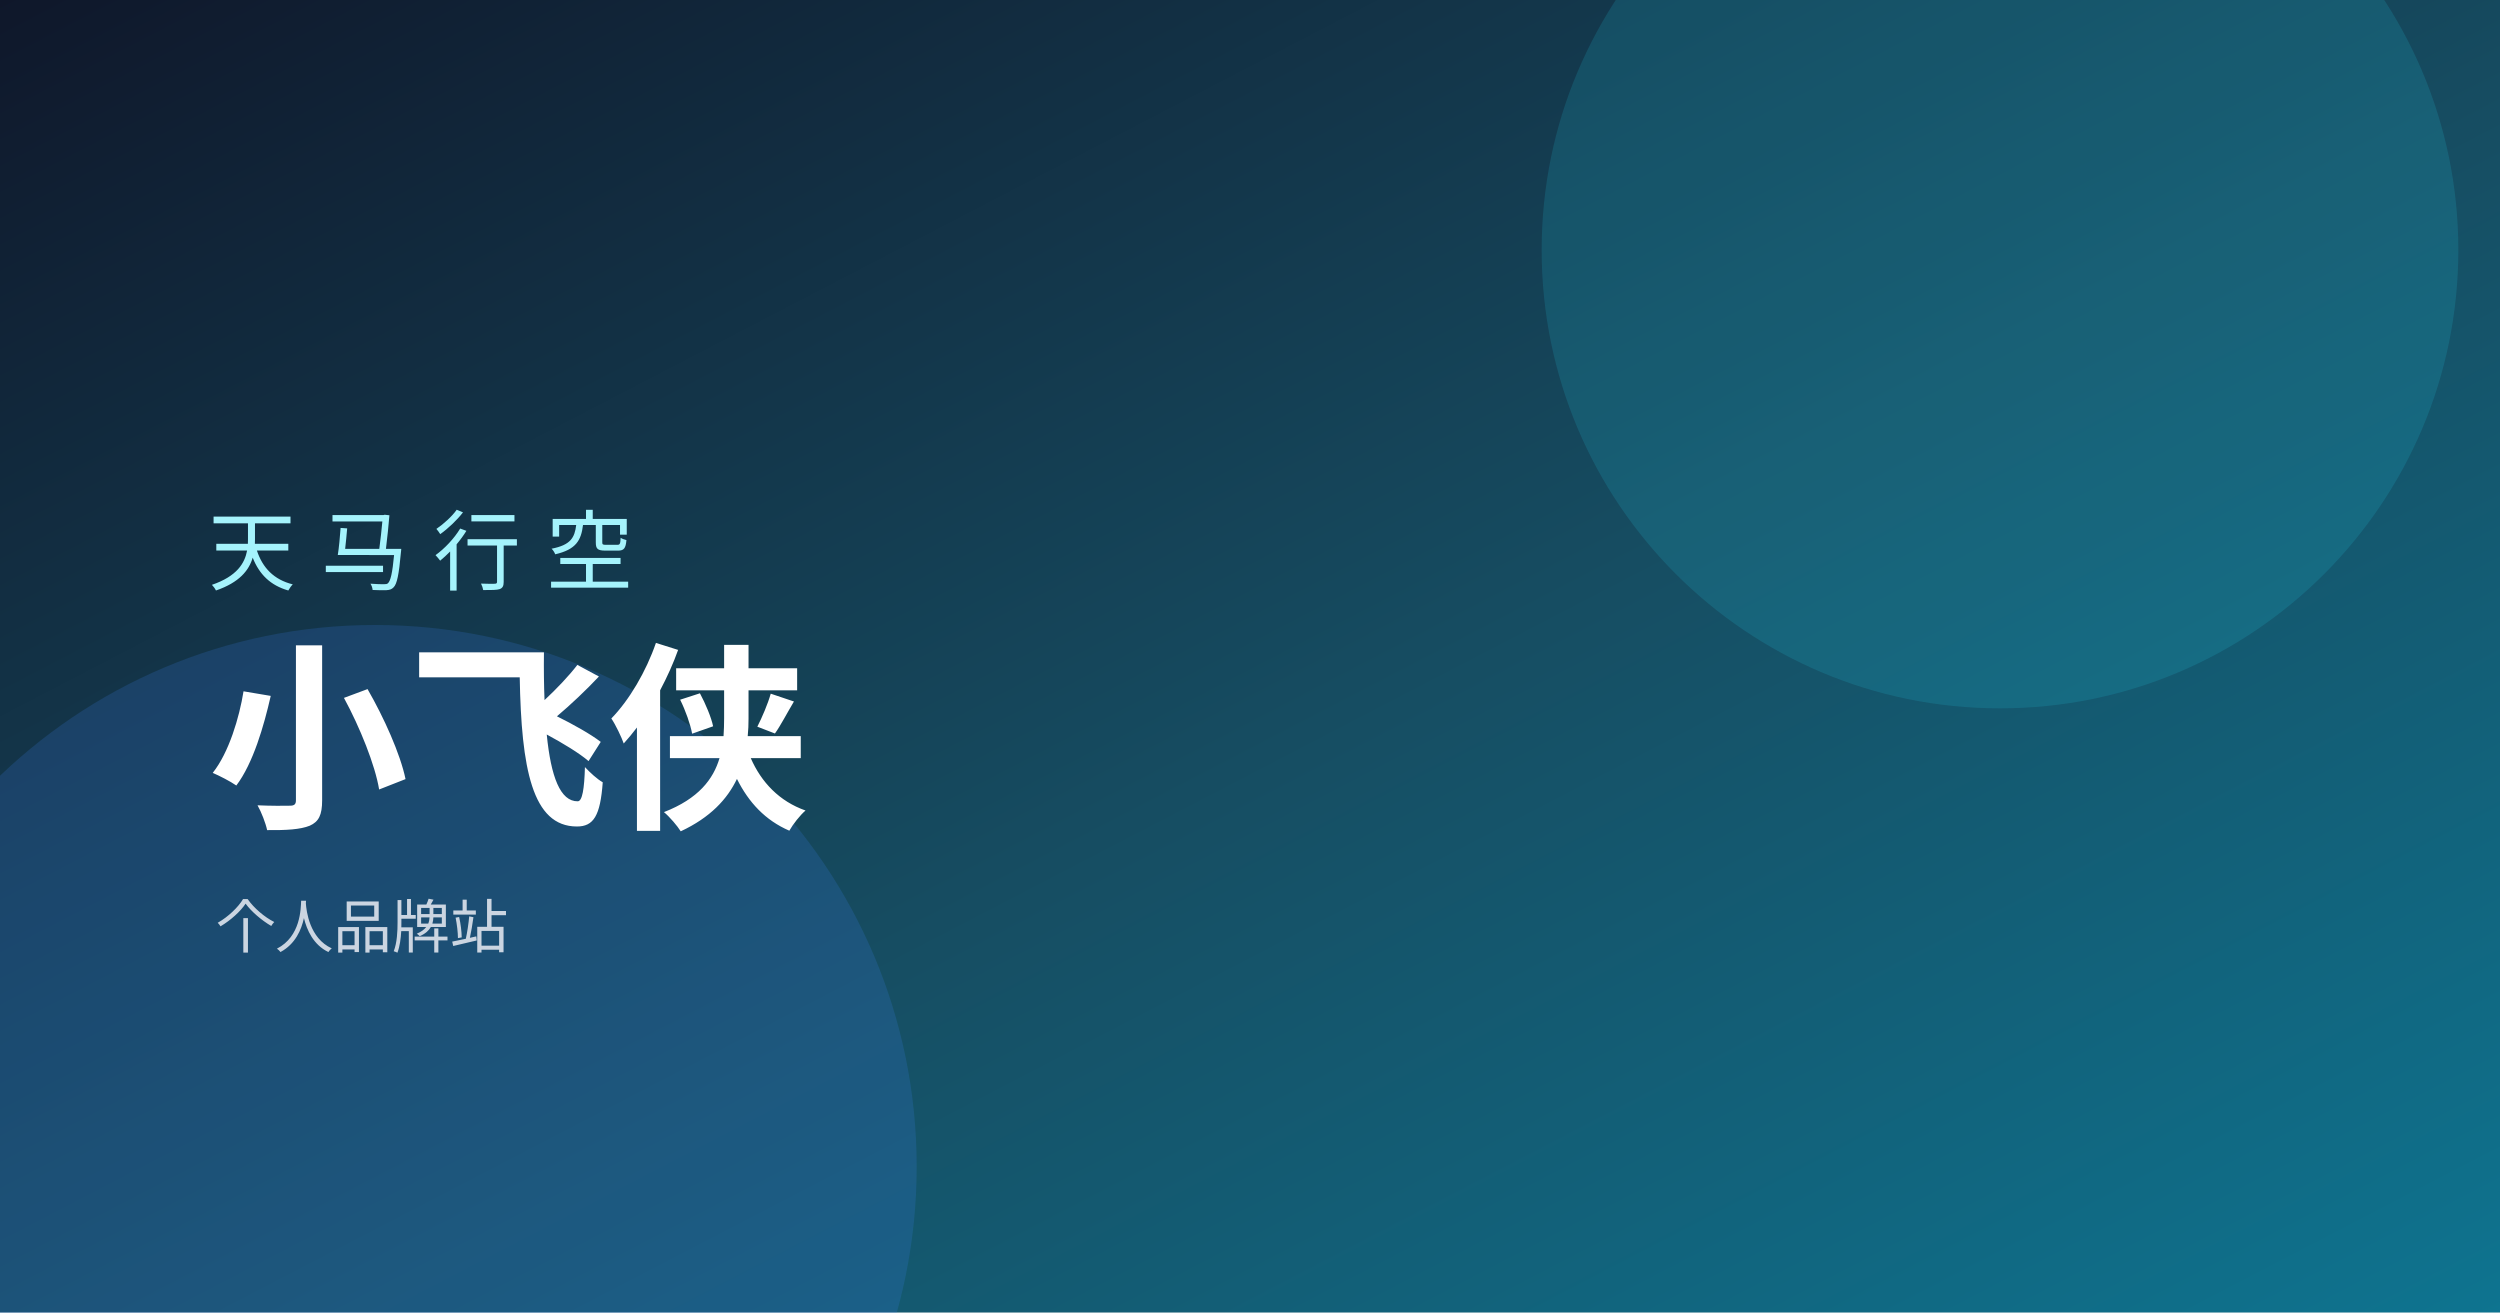
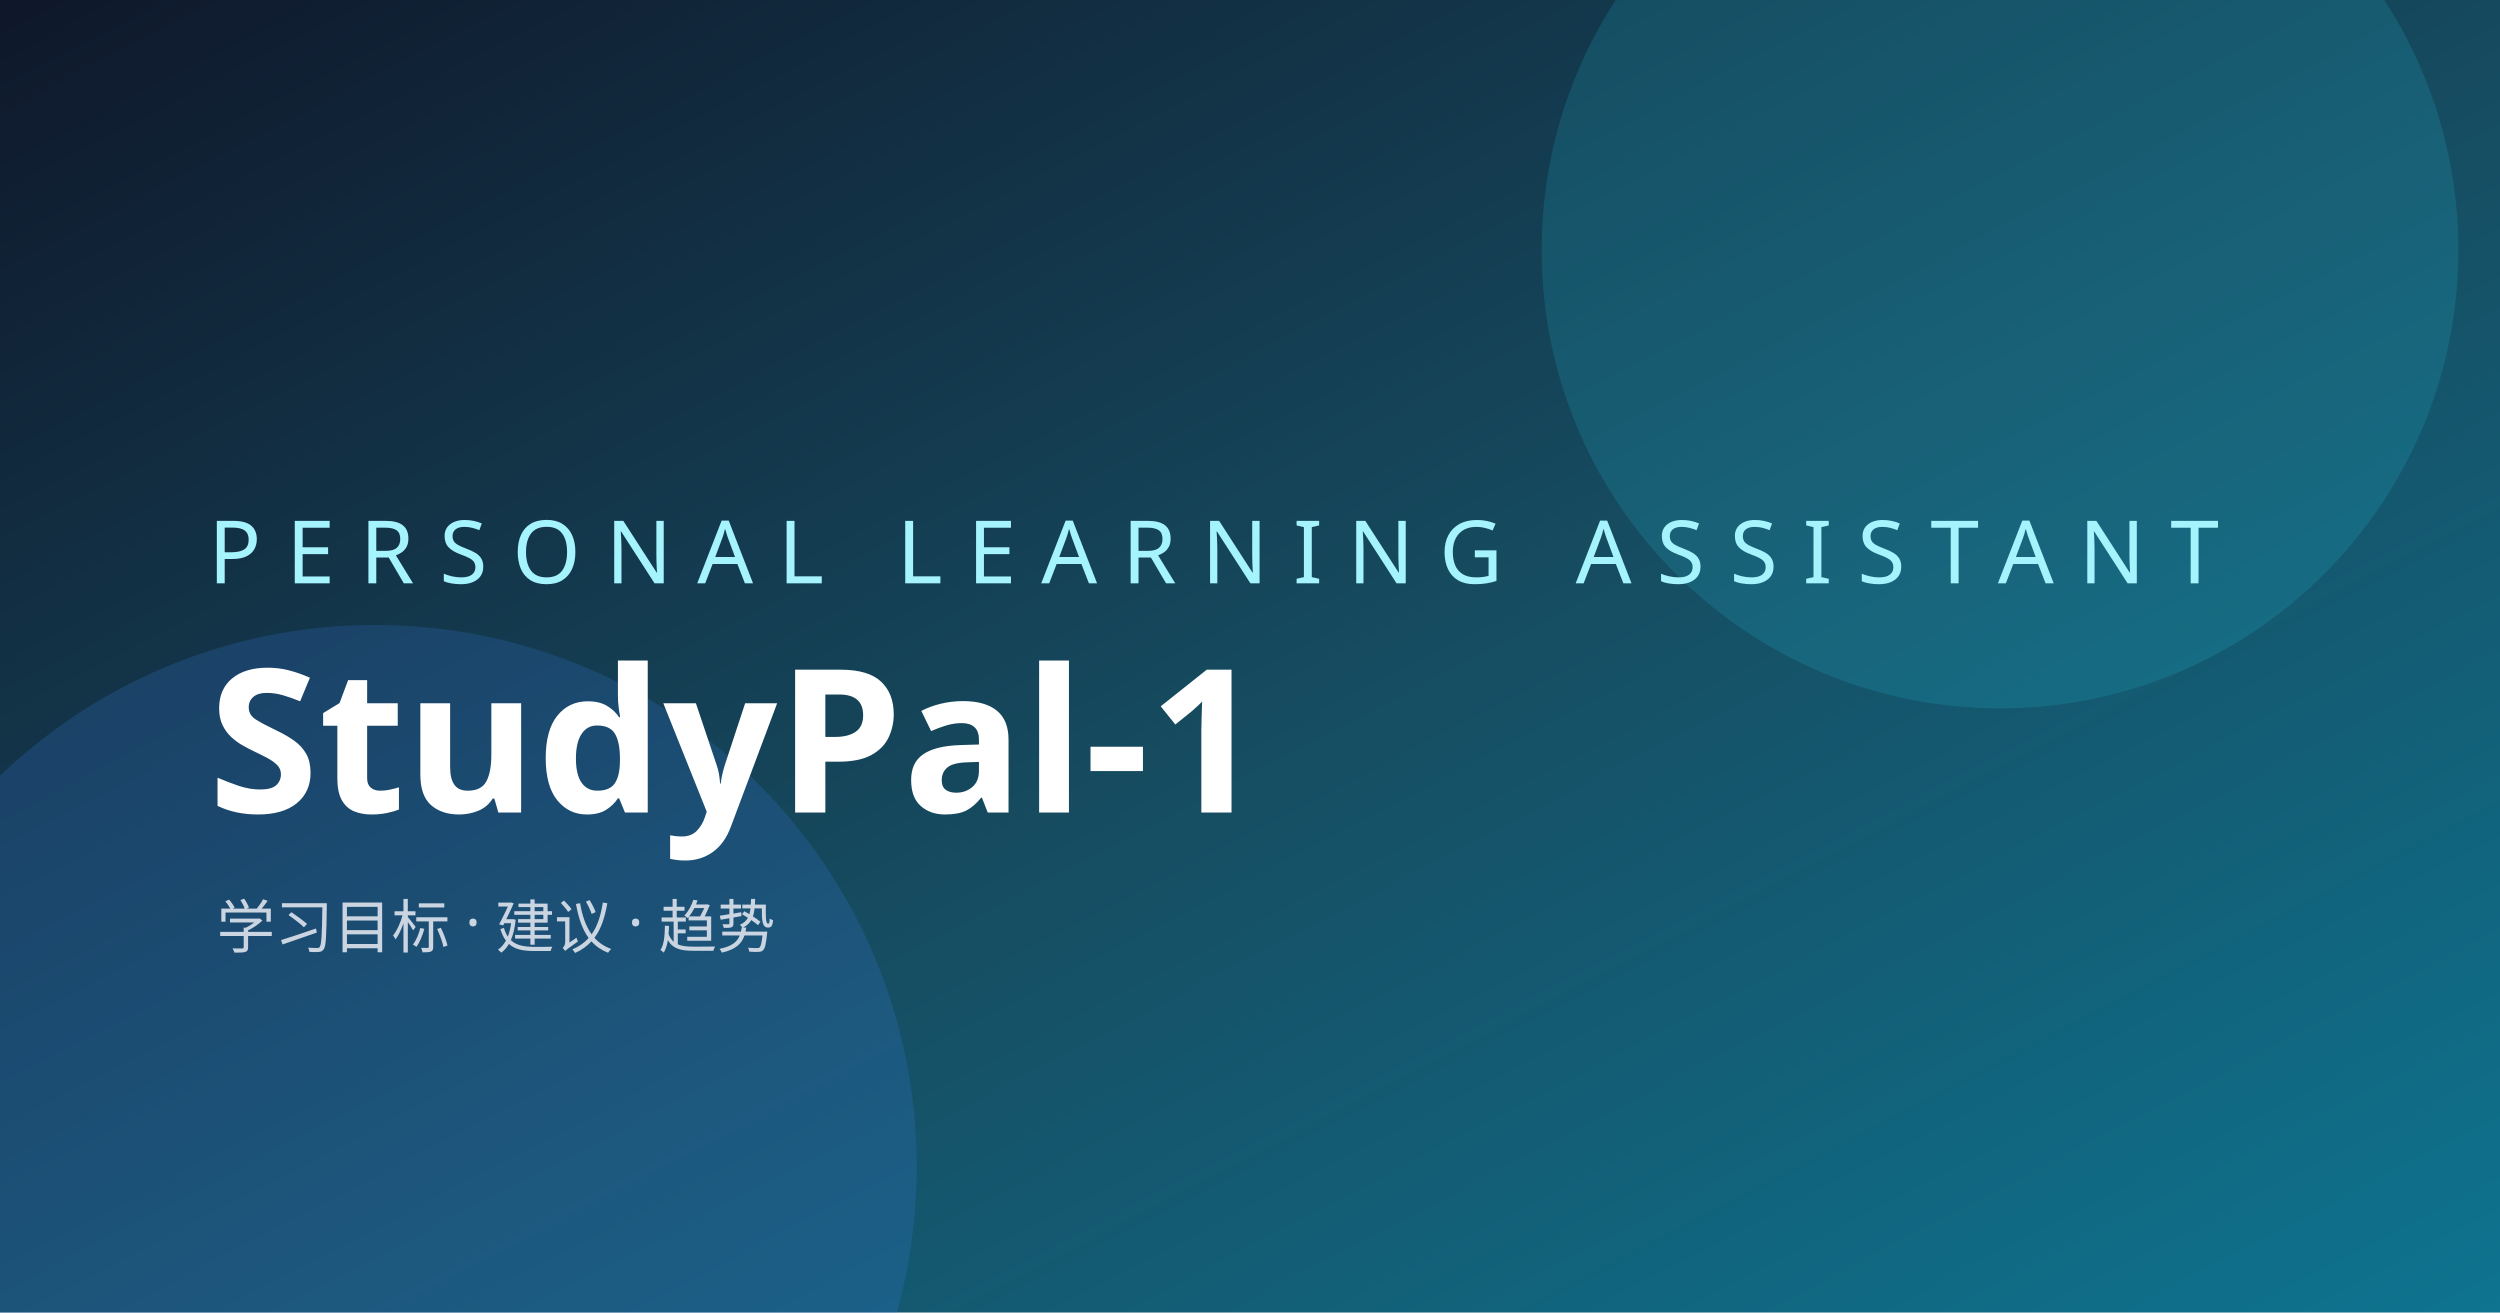
<svg xmlns="http://www.w3.org/2000/svg" viewBox="0 0 1200 630" role="img" aria-labelledby="title desc">
  <defs>
    <linearGradient id="bg" x1="0" x2="1" y1="0" y2="1">
      <stop stop-color="#0f172a" />
      <stop offset=".55" stop-color="#164e63" />
      <stop offset="1" stop-color="#0e7490" />
    </linearGradient>
  </defs>
  <rect width="1200" height="630" fill="url(#bg)" />
  <circle cx="960" cy="120" r="220" fill="#22d3ee" opacity=".15" />
  <circle cx="180" cy="560" r="260" fill="#3b82f6" opacity=".18" />
-   <text x="100" y="280" fill="#a5f3fc" font-family="sans-serif" font-size="42" letter-spacing="12">天马行空</text>
-   <text x="100" y="390" fill="#ffffff" font-family="sans-serif" font-size="96" font-weight="700">小飞侠</text>
-   <text x="104" y="455" fill="#cbd5e1" font-family="sans-serif" font-size="28">个人品牌站</text>
+   <text x="100" y="280" fill="#a5f3fc" font-family="sans-serif" font-size="42" letter-spacing="12">PERSONAL LEARNING ASSISTANT</text>
+   <text x="100" y="390" fill="#ffffff" font-family="sans-serif" font-size="96" font-weight="700">StudyPal-1</text>
+   <text x="104" y="455" fill="#cbd5e1" font-family="sans-serif" font-size="28">学习目标 · 建议 · 趋势</text>
</svg>
